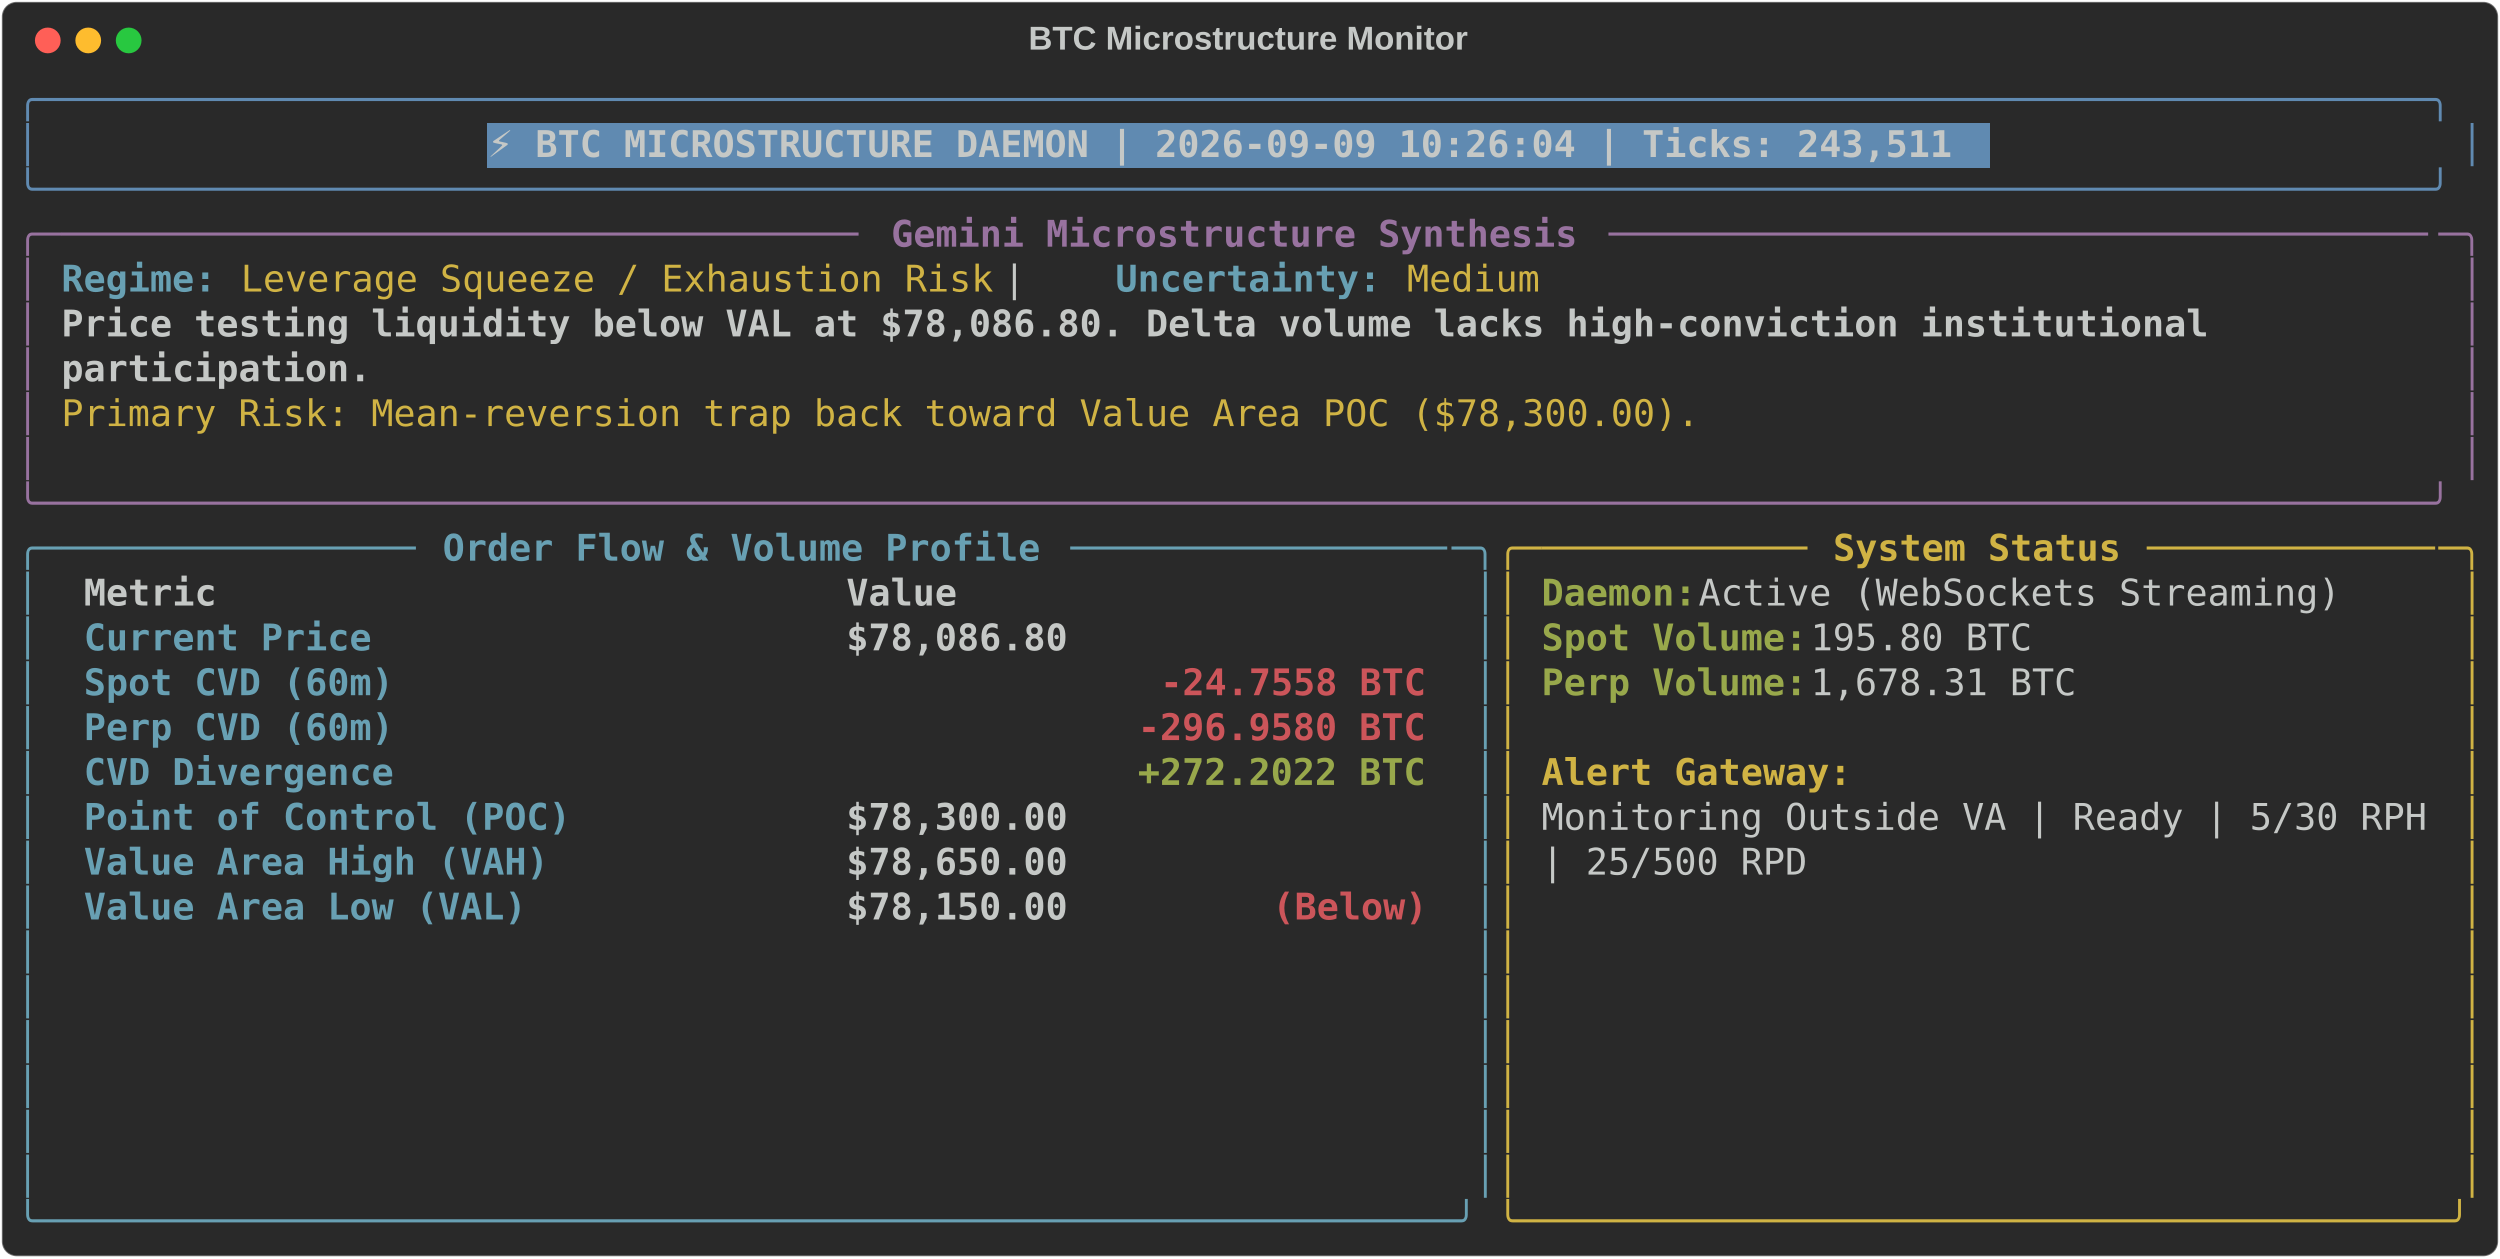
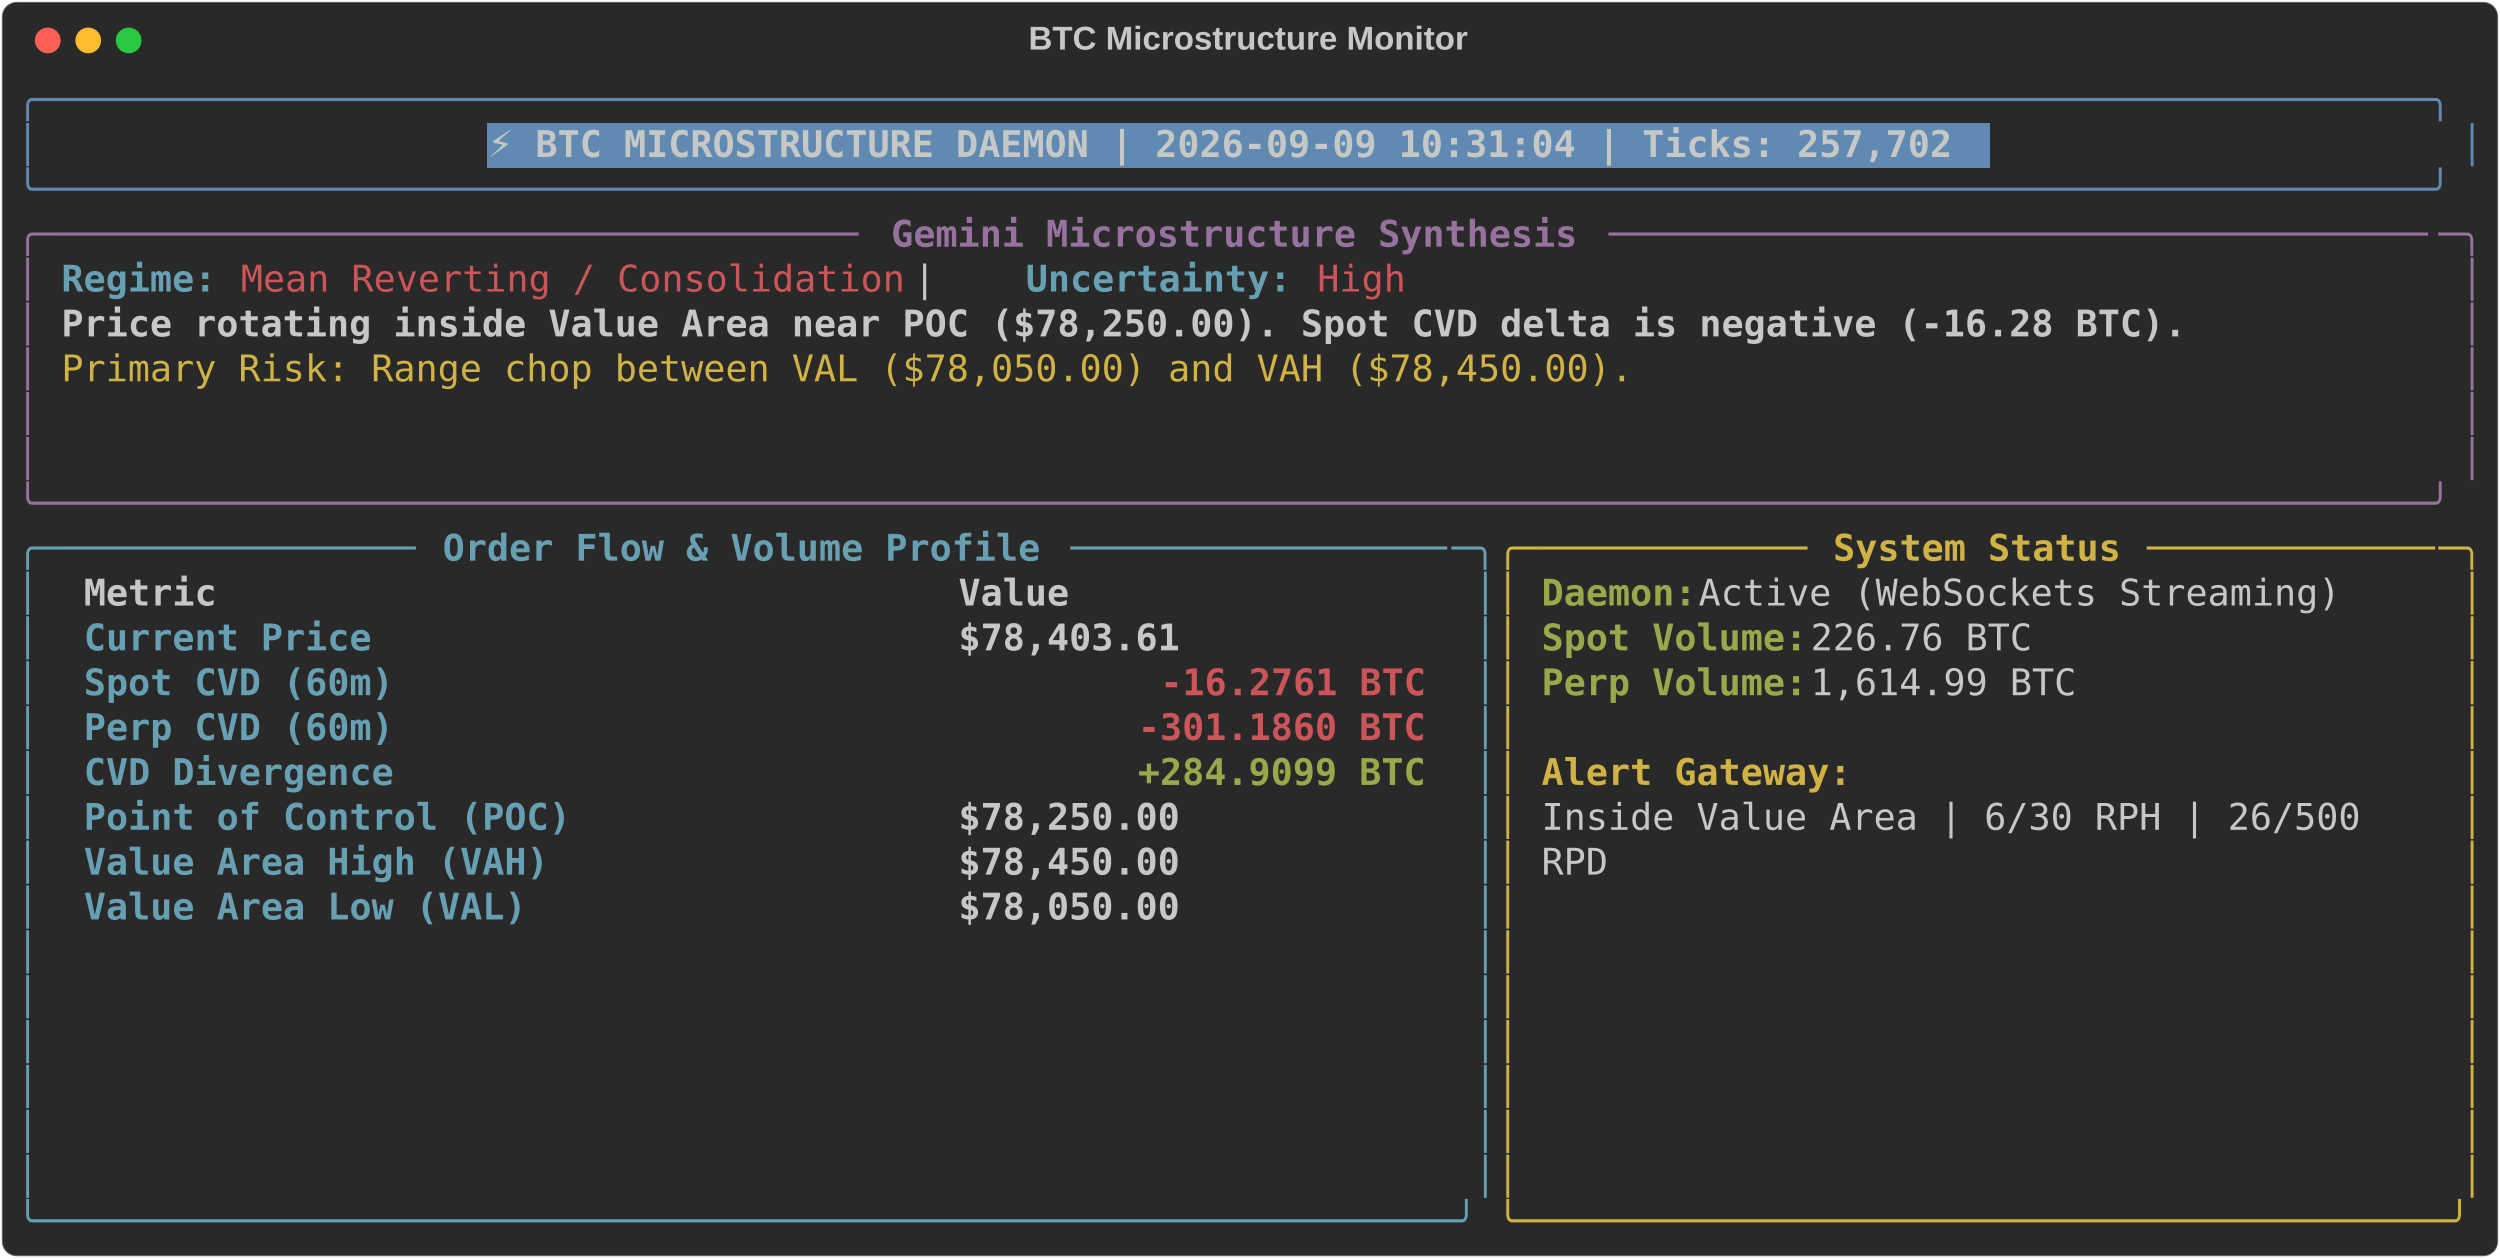
<svg xmlns="http://www.w3.org/2000/svg" class="rich-terminal" viewBox="0 0 1360 684.4">
  <style>

    @font-face {
        font-family: "Fira Code";
        src: local("FiraCode-Regular"),
                url("https://cdnjs.cloudflare.com/ajax/libs/firacode/6.2.0/woff2/FiraCode-Regular.woff2") format("woff2"),
                url("https://cdnjs.cloudflare.com/ajax/libs/firacode/6.2.0/woff/FiraCode-Regular.woff") format("woff");
        font-style: normal;
        font-weight: 400;
    }
    @font-face {
        font-family: "Fira Code";
        src: local("FiraCode-Bold"),
                url("https://cdnjs.cloudflare.com/ajax/libs/firacode/6.2.0/woff2/FiraCode-Bold.woff2") format("woff2"),
                url("https://cdnjs.cloudflare.com/ajax/libs/firacode/6.2.0/woff/FiraCode-Bold.woff") format("woff");
        font-style: bold;
        font-weight: 700;
    }

-     .terminal-3900151519-matrix {
+     .terminal-3464844095-matrix {
        font-family: Fira Code, monospace;
        font-size: 20px;
        line-height: 24.4px;
        font-variant-east-asian: full-width;
    }

-     .terminal-3900151519-title {
+     .terminal-3464844095-title {
        font-size: 18px;
        font-weight: bold;
        font-family: arial;
    }

-     .terminal-3900151519-r1 { fill: #608ab1 }
- .terminal-3900151519-r2 { fill: #c5c8c6 }
- .terminal-3900151519-r3 { fill: #c5c8c6;font-weight: bold }
- .terminal-3900151519-r4 { fill: #98729f }
- .terminal-3900151519-r5 { fill: #98729f;font-weight: bold }
- .terminal-3900151519-r6 { fill: #68a0b3;font-weight: bold }
- .terminal-3900151519-r7 { fill: #d0b344 }
- .terminal-3900151519-r8 { fill: #68a0b3 }
- .terminal-3900151519-r9 { fill: #d0b344;font-weight: bold }
- .terminal-3900151519-r10 { fill: #98a84b;font-weight: bold }
- .terminal-3900151519-r11 { fill: #cc555a;font-weight: bold }
+     .terminal-3464844095-r1 { fill: #608ab1 }
+ .terminal-3464844095-r2 { fill: #c5c8c6 }
+ .terminal-3464844095-r3 { fill: #c5c8c6;font-weight: bold }
+ .terminal-3464844095-r4 { fill: #98729f }
+ .terminal-3464844095-r5 { fill: #98729f;font-weight: bold }
+ .terminal-3464844095-r6 { fill: #68a0b3;font-weight: bold }
+ .terminal-3464844095-r7 { fill: #cc555a }
+ .terminal-3464844095-r8 { fill: #d0b344 }
+ .terminal-3464844095-r9 { fill: #68a0b3 }
+ .terminal-3464844095-r10 { fill: #d0b344;font-weight: bold }
+ .terminal-3464844095-r11 { fill: #98a84b;font-weight: bold }
+ .terminal-3464844095-r12 { fill: #cc555a;font-weight: bold }
    </style>
  <defs>
-     <clipPath id="terminal-3900151519-clip-terminal">
+     <clipPath id="terminal-3464844095-clip-terminal">
      <rect x="0" y="0" width="1341.0" height="633.4" />
    </clipPath>
-     <clipPath id="terminal-3900151519-line-0">
+     <clipPath id="terminal-3464844095-line-0">
      <rect x="0" y="1.5" width="1342" height="24.65" />
    </clipPath>
-     <clipPath id="terminal-3900151519-line-1">
+     <clipPath id="terminal-3464844095-line-1">
      <rect x="0" y="25.9" width="1342" height="24.65" />
    </clipPath>
-     <clipPath id="terminal-3900151519-line-2">
+     <clipPath id="terminal-3464844095-line-2">
      <rect x="0" y="50.3" width="1342" height="24.65" />
    </clipPath>
-     <clipPath id="terminal-3900151519-line-3">
+     <clipPath id="terminal-3464844095-line-3">
      <rect x="0" y="74.7" width="1342" height="24.65" />
    </clipPath>
-     <clipPath id="terminal-3900151519-line-4">
+     <clipPath id="terminal-3464844095-line-4">
      <rect x="0" y="99.1" width="1342" height="24.65" />
    </clipPath>
-     <clipPath id="terminal-3900151519-line-5">
+     <clipPath id="terminal-3464844095-line-5">
      <rect x="0" y="123.5" width="1342" height="24.65" />
    </clipPath>
-     <clipPath id="terminal-3900151519-line-6">
+     <clipPath id="terminal-3464844095-line-6">
      <rect x="0" y="147.9" width="1342" height="24.65" />
    </clipPath>
-     <clipPath id="terminal-3900151519-line-7">
+     <clipPath id="terminal-3464844095-line-7">
      <rect x="0" y="172.3" width="1342" height="24.65" />
    </clipPath>
-     <clipPath id="terminal-3900151519-line-8">
+     <clipPath id="terminal-3464844095-line-8">
      <rect x="0" y="196.7" width="1342" height="24.65" />
    </clipPath>
-     <clipPath id="terminal-3900151519-line-9">
+     <clipPath id="terminal-3464844095-line-9">
      <rect x="0" y="221.1" width="1342" height="24.65" />
    </clipPath>
-     <clipPath id="terminal-3900151519-line-10">
+     <clipPath id="terminal-3464844095-line-10">
      <rect x="0" y="245.5" width="1342" height="24.65" />
    </clipPath>
-     <clipPath id="terminal-3900151519-line-11">
+     <clipPath id="terminal-3464844095-line-11">
      <rect x="0" y="269.9" width="1342" height="24.65" />
    </clipPath>
-     <clipPath id="terminal-3900151519-line-12">
+     <clipPath id="terminal-3464844095-line-12">
      <rect x="0" y="294.3" width="1342" height="24.65" />
    </clipPath>
-     <clipPath id="terminal-3900151519-line-13">
+     <clipPath id="terminal-3464844095-line-13">
      <rect x="0" y="318.7" width="1342" height="24.65" />
    </clipPath>
-     <clipPath id="terminal-3900151519-line-14">
+     <clipPath id="terminal-3464844095-line-14">
      <rect x="0" y="343.1" width="1342" height="24.65" />
    </clipPath>
-     <clipPath id="terminal-3900151519-line-15">
+     <clipPath id="terminal-3464844095-line-15">
      <rect x="0" y="367.5" width="1342" height="24.65" />
    </clipPath>
-     <clipPath id="terminal-3900151519-line-16">
+     <clipPath id="terminal-3464844095-line-16">
      <rect x="0" y="391.9" width="1342" height="24.65" />
    </clipPath>
-     <clipPath id="terminal-3900151519-line-17">
+     <clipPath id="terminal-3464844095-line-17">
      <rect x="0" y="416.3" width="1342" height="24.65" />
    </clipPath>
-     <clipPath id="terminal-3900151519-line-18">
+     <clipPath id="terminal-3464844095-line-18">
      <rect x="0" y="440.7" width="1342" height="24.65" />
    </clipPath>
-     <clipPath id="terminal-3900151519-line-19">
+     <clipPath id="terminal-3464844095-line-19">
      <rect x="0" y="465.1" width="1342" height="24.65" />
    </clipPath>
-     <clipPath id="terminal-3900151519-line-20">
+     <clipPath id="terminal-3464844095-line-20">
      <rect x="0" y="489.5" width="1342" height="24.65" />
    </clipPath>
-     <clipPath id="terminal-3900151519-line-21">
+     <clipPath id="terminal-3464844095-line-21">
      <rect x="0" y="513.9" width="1342" height="24.65" />
    </clipPath>
-     <clipPath id="terminal-3900151519-line-22">
+     <clipPath id="terminal-3464844095-line-22">
      <rect x="0" y="538.3" width="1342" height="24.65" />
    </clipPath>
-     <clipPath id="terminal-3900151519-line-23">
+     <clipPath id="terminal-3464844095-line-23">
      <rect x="0" y="562.7" width="1342" height="24.65" />
    </clipPath>
-     <clipPath id="terminal-3900151519-line-24">
+     <clipPath id="terminal-3464844095-line-24">
      <rect x="0" y="587.1" width="1342" height="24.65" />
    </clipPath>
  </defs>
  <rect fill="#292929" stroke="rgba(255,255,255,0.35)" stroke-width="1" x="1" y="1" width="1358" height="682.4" rx="8" />
-   <text class="terminal-3900151519-title" fill="#c5c8c6" text-anchor="middle" x="679" y="27">BTC Microstructure Monitor</text>
+   <text class="terminal-3464844095-title" fill="#c5c8c6" text-anchor="middle" x="679" y="27">BTC Microstructure Monitor</text>
  <g transform="translate(26,22)">
    <circle cx="0" cy="0" r="7" fill="#ff5f57" />
    <circle cx="22" cy="0" r="7" fill="#febc2e" />
    <circle cx="44" cy="0" r="7" fill="#28c840" />
  </g>
-   <g transform="translate(9, 41)" clip-path="url(#terminal-3900151519-clip-terminal)">
+   <g transform="translate(9, 41)" clip-path="url(#terminal-3464844095-clip-terminal)">
    <rect fill="#608ab1" x="256.2" y="25.9" width="817.4" height="24.65" shape-rendering="crispEdges" />
-     <g class="terminal-3900151519-matrix">
-       <text class="terminal-3900151519-r1" x="0" y="20" textLength="1342" clip-path="url(#terminal-3900151519-line-0)">╭────────────────────────────────────────────────────────────────────────────────────────────────────────────╮</text>
-       <text class="terminal-3900151519-r2" x="1342" y="20" textLength="12.2" clip-path="url(#terminal-3900151519-line-0)">
- </text>
-       <text class="terminal-3900151519-r1" x="0" y="44.4" textLength="12.2" clip-path="url(#terminal-3900151519-line-1)">│</text>
-       <text class="terminal-3900151519-r3" x="256.2" y="44.4" textLength="805.2" clip-path="url(#terminal-3900151519-line-1)">⚡ BTC MICROSTRUCTURE DAEMON | 2026-09-09 10:26:04 | Ticks: 243,511</text>
-       <text class="terminal-3900151519-r1" x="1329.8" y="44.4" textLength="12.2" clip-path="url(#terminal-3900151519-line-1)">│</text>
-       <text class="terminal-3900151519-r2" x="1342" y="44.4" textLength="12.2" clip-path="url(#terminal-3900151519-line-1)">
- </text>
-       <text class="terminal-3900151519-r1" x="0" y="68.8" textLength="1342" clip-path="url(#terminal-3900151519-line-2)">╰────────────────────────────────────────────────────────────────────────────────────────────────────────────╯</text>
-       <text class="terminal-3900151519-r2" x="1342" y="68.8" textLength="12.2" clip-path="url(#terminal-3900151519-line-2)">
- </text>
-       <text class="terminal-3900151519-r4" x="0" y="93.2" textLength="24.4" clip-path="url(#terminal-3900151519-line-3)">╭─</text>
-       <text class="terminal-3900151519-r4" x="24.4" y="93.2" textLength="439.2" clip-path="url(#terminal-3900151519-line-3)">────────────────────────────────────</text>
-       <text class="terminal-3900151519-r5" x="475.8" y="93.2" textLength="378.2" clip-path="url(#terminal-3900151519-line-3)">Gemini Microstructure Synthesis</text>
-       <text class="terminal-3900151519-r4" x="866.2" y="93.2" textLength="451.4" clip-path="url(#terminal-3900151519-line-3)">─────────────────────────────────────</text>
-       <text class="terminal-3900151519-r4" x="1317.6" y="93.2" textLength="24.4" clip-path="url(#terminal-3900151519-line-3)">─╮</text>
-       <text class="terminal-3900151519-r2" x="1342" y="93.2" textLength="12.2" clip-path="url(#terminal-3900151519-line-3)">
- </text>
-       <text class="terminal-3900151519-r4" x="0" y="117.6" textLength="12.2" clip-path="url(#terminal-3900151519-line-4)">│</text>
-       <text class="terminal-3900151519-r6" x="24.4" y="117.6" textLength="85.4" clip-path="url(#terminal-3900151519-line-4)">Regime:</text>
-       <text class="terminal-3900151519-r7" x="122" y="117.6" textLength="414.8" clip-path="url(#terminal-3900151519-line-4)">Leverage Squeeze / Exhaustion Risk</text>
-       <text class="terminal-3900151519-r2" x="536.8" y="117.6" textLength="61" clip-path="url(#terminal-3900151519-line-4)">  |  </text>
-       <text class="terminal-3900151519-r6" x="597.8" y="117.6" textLength="146.4" clip-path="url(#terminal-3900151519-line-4)">Uncertainty:</text>
-       <text class="terminal-3900151519-r7" x="756.4" y="117.6" textLength="73.2" clip-path="url(#terminal-3900151519-line-4)">Medium</text>
-       <text class="terminal-3900151519-r4" x="1329.8" y="117.6" textLength="12.2" clip-path="url(#terminal-3900151519-line-4)">│</text>
-       <text class="terminal-3900151519-r2" x="1342" y="117.6" textLength="12.2" clip-path="url(#terminal-3900151519-line-4)">
- </text>
-       <text class="terminal-3900151519-r4" x="0" y="142" textLength="12.2" clip-path="url(#terminal-3900151519-line-5)">│</text>
-       <text class="terminal-3900151519-r3" x="24.4" y="142" textLength="1195.6" clip-path="url(#terminal-3900151519-line-5)">Price testing liquidity below VAL at $78,086.80. Delta volume lacks high-conviction institutional </text>
-       <text class="terminal-3900151519-r4" x="1329.8" y="142" textLength="12.2" clip-path="url(#terminal-3900151519-line-5)">│</text>
-       <text class="terminal-3900151519-r2" x="1342" y="142" textLength="12.2" clip-path="url(#terminal-3900151519-line-5)">
- </text>
-       <text class="terminal-3900151519-r4" x="0" y="166.4" textLength="12.2" clip-path="url(#terminal-3900151519-line-6)">│</text>
-       <text class="terminal-3900151519-r3" x="24.4" y="166.4" textLength="170.8" clip-path="url(#terminal-3900151519-line-6)">participation.</text>
-       <text class="terminal-3900151519-r4" x="1329.8" y="166.4" textLength="12.2" clip-path="url(#terminal-3900151519-line-6)">│</text>
-       <text class="terminal-3900151519-r2" x="1342" y="166.4" textLength="12.2" clip-path="url(#terminal-3900151519-line-6)">
- </text>
-       <text class="terminal-3900151519-r4" x="0" y="190.8" textLength="12.2" clip-path="url(#terminal-3900151519-line-7)">│</text>
-       <text class="terminal-3900151519-r7" x="24.4" y="190.8" textLength="902.8" clip-path="url(#terminal-3900151519-line-7)">Primary Risk: Mean-reversion trap back toward Value Area POC ($78,300.00).</text>
-       <text class="terminal-3900151519-r4" x="1329.8" y="190.8" textLength="12.2" clip-path="url(#terminal-3900151519-line-7)">│</text>
-       <text class="terminal-3900151519-r2" x="1342" y="190.8" textLength="12.2" clip-path="url(#terminal-3900151519-line-7)">
- </text>
-       <text class="terminal-3900151519-r4" x="0" y="215.2" textLength="12.2" clip-path="url(#terminal-3900151519-line-8)">│</text>
-       <text class="terminal-3900151519-r4" x="1329.8" y="215.2" textLength="12.2" clip-path="url(#terminal-3900151519-line-8)">│</text>
-       <text class="terminal-3900151519-r2" x="1342" y="215.2" textLength="12.2" clip-path="url(#terminal-3900151519-line-8)">
- </text>
-       <text class="terminal-3900151519-r4" x="0" y="239.6" textLength="1342" clip-path="url(#terminal-3900151519-line-9)">╰────────────────────────────────────────────────────────────────────────────────────────────────────────────╯</text>
-       <text class="terminal-3900151519-r2" x="1342" y="239.6" textLength="12.2" clip-path="url(#terminal-3900151519-line-9)">
- </text>
-       <text class="terminal-3900151519-r8" x="0" y="264" textLength="24.4" clip-path="url(#terminal-3900151519-line-10)">╭─</text>
-       <text class="terminal-3900151519-r8" x="24.4" y="264" textLength="195.2" clip-path="url(#terminal-3900151519-line-10)">────────────────</text>
-       <text class="terminal-3900151519-r6" x="231.8" y="264" textLength="329.4" clip-path="url(#terminal-3900151519-line-10)">Order Flow &amp; Volume Profile</text>
-       <text class="terminal-3900151519-r8" x="573.4" y="264" textLength="207.4" clip-path="url(#terminal-3900151519-line-10)">─────────────────</text>
-       <text class="terminal-3900151519-r8" x="780.8" y="264" textLength="24.4" clip-path="url(#terminal-3900151519-line-10)">─╮</text>
-       <text class="terminal-3900151519-r7" x="805.2" y="264" textLength="24.4" clip-path="url(#terminal-3900151519-line-10)">╭─</text>
-       <text class="terminal-3900151519-r7" x="829.6" y="264" textLength="146.4" clip-path="url(#terminal-3900151519-line-10)">────────────</text>
-       <text class="terminal-3900151519-r9" x="988.2" y="264" textLength="158.6" clip-path="url(#terminal-3900151519-line-10)">System Status</text>
-       <text class="terminal-3900151519-r7" x="1159" y="264" textLength="158.6" clip-path="url(#terminal-3900151519-line-10)">─────────────</text>
-       <text class="terminal-3900151519-r7" x="1317.6" y="264" textLength="24.4" clip-path="url(#terminal-3900151519-line-10)">─╮</text>
-       <text class="terminal-3900151519-r2" x="1342" y="264" textLength="12.2" clip-path="url(#terminal-3900151519-line-10)">
- </text>
-       <text class="terminal-3900151519-r8" x="0" y="288.4" textLength="12.2" clip-path="url(#terminal-3900151519-line-11)">│</text>
-       <text class="terminal-3900151519-r3" x="36.6" y="288.4" textLength="390.4" clip-path="url(#terminal-3900151519-line-11)">Metric                          </text>
-       <text class="terminal-3900151519-r3" x="451.4" y="288.4" textLength="317.2" clip-path="url(#terminal-3900151519-line-11)">                     Value</text>
-       <text class="terminal-3900151519-r8" x="793" y="288.4" textLength="12.2" clip-path="url(#terminal-3900151519-line-11)">│</text>
-       <text class="terminal-3900151519-r7" x="805.2" y="288.4" textLength="12.2" clip-path="url(#terminal-3900151519-line-11)">│</text>
-       <text class="terminal-3900151519-r10" x="829.6" y="288.4" textLength="85.4" clip-path="url(#terminal-3900151519-line-11)">Daemon:</text>
-       <text class="terminal-3900151519-r2" x="915" y="288.4" textLength="366" clip-path="url(#terminal-3900151519-line-11)"> Active (WebSockets Streaming)</text>
-       <text class="terminal-3900151519-r7" x="1329.8" y="288.4" textLength="12.2" clip-path="url(#terminal-3900151519-line-11)">│</text>
-       <text class="terminal-3900151519-r2" x="1342" y="288.4" textLength="12.2" clip-path="url(#terminal-3900151519-line-11)">
- </text>
-       <text class="terminal-3900151519-r8" x="0" y="312.8" textLength="12.2" clip-path="url(#terminal-3900151519-line-12)">│</text>
-       <text class="terminal-3900151519-r6" x="36.6" y="312.8" textLength="390.4" clip-path="url(#terminal-3900151519-line-12)">Current Price                   </text>
-       <text class="terminal-3900151519-r3" x="451.4" y="312.8" textLength="317.2" clip-path="url(#terminal-3900151519-line-12)">                $78,086.80</text>
-       <text class="terminal-3900151519-r8" x="793" y="312.8" textLength="12.2" clip-path="url(#terminal-3900151519-line-12)">│</text>
-       <text class="terminal-3900151519-r7" x="805.2" y="312.8" textLength="12.2" clip-path="url(#terminal-3900151519-line-12)">│</text>
-       <text class="terminal-3900151519-r10" x="829.6" y="312.8" textLength="146.4" clip-path="url(#terminal-3900151519-line-12)">Spot Volume:</text>
-       <text class="terminal-3900151519-r2" x="976" y="312.8" textLength="134.2" clip-path="url(#terminal-3900151519-line-12)"> 195.80 BTC</text>
-       <text class="terminal-3900151519-r7" x="1329.8" y="312.8" textLength="12.2" clip-path="url(#terminal-3900151519-line-12)">│</text>
-       <text class="terminal-3900151519-r2" x="1342" y="312.8" textLength="12.2" clip-path="url(#terminal-3900151519-line-12)">
- </text>
-       <text class="terminal-3900151519-r8" x="0" y="337.2" textLength="12.2" clip-path="url(#terminal-3900151519-line-13)">│</text>
-       <text class="terminal-3900151519-r6" x="36.6" y="337.2" textLength="390.4" clip-path="url(#terminal-3900151519-line-13)">Spot CVD (60m)                  </text>
-       <text class="terminal-3900151519-r11" x="622.2" y="337.2" textLength="146.4" clip-path="url(#terminal-3900151519-line-13)">-24.7558 BTC</text>
-       <text class="terminal-3900151519-r8" x="793" y="337.2" textLength="12.2" clip-path="url(#terminal-3900151519-line-13)">│</text>
-       <text class="terminal-3900151519-r7" x="805.2" y="337.2" textLength="12.2" clip-path="url(#terminal-3900151519-line-13)">│</text>
-       <text class="terminal-3900151519-r10" x="829.6" y="337.2" textLength="146.4" clip-path="url(#terminal-3900151519-line-13)">Perp Volume:</text>
-       <text class="terminal-3900151519-r2" x="976" y="337.2" textLength="158.6" clip-path="url(#terminal-3900151519-line-13)"> 1,678.31 BTC</text>
-       <text class="terminal-3900151519-r7" x="1329.8" y="337.2" textLength="12.2" clip-path="url(#terminal-3900151519-line-13)">│</text>
-       <text class="terminal-3900151519-r2" x="1342" y="337.2" textLength="12.2" clip-path="url(#terminal-3900151519-line-13)">
- </text>
-       <text class="terminal-3900151519-r8" x="0" y="361.6" textLength="12.2" clip-path="url(#terminal-3900151519-line-14)">│</text>
-       <text class="terminal-3900151519-r6" x="36.6" y="361.6" textLength="390.4" clip-path="url(#terminal-3900151519-line-14)">Perp CVD (60m)                  </text>
-       <text class="terminal-3900151519-r11" x="610" y="361.6" textLength="158.6" clip-path="url(#terminal-3900151519-line-14)">-296.9580 BTC</text>
-       <text class="terminal-3900151519-r8" x="793" y="361.6" textLength="12.2" clip-path="url(#terminal-3900151519-line-14)">│</text>
-       <text class="terminal-3900151519-r7" x="805.2" y="361.6" textLength="12.2" clip-path="url(#terminal-3900151519-line-14)">│</text>
-       <text class="terminal-3900151519-r7" x="1329.8" y="361.6" textLength="12.2" clip-path="url(#terminal-3900151519-line-14)">│</text>
-       <text class="terminal-3900151519-r2" x="1342" y="361.6" textLength="12.2" clip-path="url(#terminal-3900151519-line-14)">
- </text>
-       <text class="terminal-3900151519-r8" x="0" y="386" textLength="12.2" clip-path="url(#terminal-3900151519-line-15)">│</text>
-       <text class="terminal-3900151519-r6" x="36.6" y="386" textLength="390.4" clip-path="url(#terminal-3900151519-line-15)">CVD Divergence                  </text>
-       <text class="terminal-3900151519-r10" x="610" y="386" textLength="158.6" clip-path="url(#terminal-3900151519-line-15)">+272.2022 BTC</text>
-       <text class="terminal-3900151519-r8" x="793" y="386" textLength="12.2" clip-path="url(#terminal-3900151519-line-15)">│</text>
-       <text class="terminal-3900151519-r7" x="805.2" y="386" textLength="12.2" clip-path="url(#terminal-3900151519-line-15)">│</text>
-       <text class="terminal-3900151519-r9" x="829.6" y="386" textLength="170.8" clip-path="url(#terminal-3900151519-line-15)">Alert Gateway:</text>
-       <text class="terminal-3900151519-r7" x="1329.8" y="386" textLength="12.2" clip-path="url(#terminal-3900151519-line-15)">│</text>
-       <text class="terminal-3900151519-r2" x="1342" y="386" textLength="12.2" clip-path="url(#terminal-3900151519-line-15)">
- </text>
-       <text class="terminal-3900151519-r8" x="0" y="410.4" textLength="12.2" clip-path="url(#terminal-3900151519-line-16)">│</text>
-       <text class="terminal-3900151519-r6" x="36.6" y="410.4" textLength="390.4" clip-path="url(#terminal-3900151519-line-16)">Point of Control (POC)          </text>
-       <text class="terminal-3900151519-r3" x="451.4" y="410.4" textLength="317.2" clip-path="url(#terminal-3900151519-line-16)">                $78,300.00</text>
-       <text class="terminal-3900151519-r8" x="793" y="410.4" textLength="12.2" clip-path="url(#terminal-3900151519-line-16)">│</text>
-       <text class="terminal-3900151519-r7" x="805.2" y="410.4" textLength="12.2" clip-path="url(#terminal-3900151519-line-16)">│</text>
-       <text class="terminal-3900151519-r2" x="829.6" y="410.4" textLength="488" clip-path="url(#terminal-3900151519-line-16)">Monitoring Outside VA | Ready | 5/30 RPH</text>
-       <text class="terminal-3900151519-r7" x="1329.8" y="410.4" textLength="12.2" clip-path="url(#terminal-3900151519-line-16)">│</text>
-       <text class="terminal-3900151519-r2" x="1342" y="410.4" textLength="12.2" clip-path="url(#terminal-3900151519-line-16)">
- </text>
-       <text class="terminal-3900151519-r8" x="0" y="434.8" textLength="12.2" clip-path="url(#terminal-3900151519-line-17)">│</text>
-       <text class="terminal-3900151519-r6" x="36.6" y="434.8" textLength="390.4" clip-path="url(#terminal-3900151519-line-17)">Value Area High (VAH)           </text>
-       <text class="terminal-3900151519-r3" x="451.4" y="434.8" textLength="317.2" clip-path="url(#terminal-3900151519-line-17)">                $78,650.00</text>
-       <text class="terminal-3900151519-r8" x="793" y="434.8" textLength="12.2" clip-path="url(#terminal-3900151519-line-17)">│</text>
-       <text class="terminal-3900151519-r7" x="805.2" y="434.8" textLength="12.2" clip-path="url(#terminal-3900151519-line-17)">│</text>
-       <text class="terminal-3900151519-r2" x="829.6" y="434.8" textLength="146.4" clip-path="url(#terminal-3900151519-line-17)">| 25/500 RPD</text>
-       <text class="terminal-3900151519-r7" x="1329.8" y="434.8" textLength="12.2" clip-path="url(#terminal-3900151519-line-17)">│</text>
-       <text class="terminal-3900151519-r2" x="1342" y="434.8" textLength="12.2" clip-path="url(#terminal-3900151519-line-17)">
- </text>
-       <text class="terminal-3900151519-r8" x="0" y="459.2" textLength="12.2" clip-path="url(#terminal-3900151519-line-18)">│</text>
-       <text class="terminal-3900151519-r6" x="36.6" y="459.2" textLength="390.4" clip-path="url(#terminal-3900151519-line-18)">Value Area Low (VAL)            </text>
-       <text class="terminal-3900151519-r3" x="451.4" y="459.2" textLength="231.8" clip-path="url(#terminal-3900151519-line-18)">        $78,150.00 </text>
-       <text class="terminal-3900151519-r11" x="683.2" y="459.2" textLength="85.4" clip-path="url(#terminal-3900151519-line-18)">(Below)</text>
-       <text class="terminal-3900151519-r8" x="793" y="459.2" textLength="12.2" clip-path="url(#terminal-3900151519-line-18)">│</text>
-       <text class="terminal-3900151519-r7" x="805.2" y="459.2" textLength="12.2" clip-path="url(#terminal-3900151519-line-18)">│</text>
-       <text class="terminal-3900151519-r7" x="1329.8" y="459.2" textLength="12.2" clip-path="url(#terminal-3900151519-line-18)">│</text>
-       <text class="terminal-3900151519-r2" x="1342" y="459.2" textLength="12.2" clip-path="url(#terminal-3900151519-line-18)">
- </text>
-       <text class="terminal-3900151519-r8" x="0" y="483.6" textLength="12.2" clip-path="url(#terminal-3900151519-line-19)">│</text>
-       <text class="terminal-3900151519-r8" x="793" y="483.6" textLength="12.2" clip-path="url(#terminal-3900151519-line-19)">│</text>
-       <text class="terminal-3900151519-r7" x="805.2" y="483.6" textLength="12.2" clip-path="url(#terminal-3900151519-line-19)">│</text>
-       <text class="terminal-3900151519-r7" x="1329.8" y="483.6" textLength="12.2" clip-path="url(#terminal-3900151519-line-19)">│</text>
-       <text class="terminal-3900151519-r2" x="1342" y="483.6" textLength="12.2" clip-path="url(#terminal-3900151519-line-19)">
- </text>
-       <text class="terminal-3900151519-r8" x="0" y="508" textLength="12.2" clip-path="url(#terminal-3900151519-line-20)">│</text>
-       <text class="terminal-3900151519-r8" x="793" y="508" textLength="12.2" clip-path="url(#terminal-3900151519-line-20)">│</text>
-       <text class="terminal-3900151519-r7" x="805.2" y="508" textLength="12.2" clip-path="url(#terminal-3900151519-line-20)">│</text>
-       <text class="terminal-3900151519-r7" x="1329.8" y="508" textLength="12.2" clip-path="url(#terminal-3900151519-line-20)">│</text>
-       <text class="terminal-3900151519-r2" x="1342" y="508" textLength="12.2" clip-path="url(#terminal-3900151519-line-20)">
- </text>
-       <text class="terminal-3900151519-r8" x="0" y="532.4" textLength="12.2" clip-path="url(#terminal-3900151519-line-21)">│</text>
-       <text class="terminal-3900151519-r8" x="793" y="532.4" textLength="12.2" clip-path="url(#terminal-3900151519-line-21)">│</text>
-       <text class="terminal-3900151519-r7" x="805.2" y="532.4" textLength="12.2" clip-path="url(#terminal-3900151519-line-21)">│</text>
-       <text class="terminal-3900151519-r7" x="1329.8" y="532.4" textLength="12.2" clip-path="url(#terminal-3900151519-line-21)">│</text>
-       <text class="terminal-3900151519-r2" x="1342" y="532.4" textLength="12.2" clip-path="url(#terminal-3900151519-line-21)">
- </text>
-       <text class="terminal-3900151519-r8" x="0" y="556.8" textLength="12.2" clip-path="url(#terminal-3900151519-line-22)">│</text>
-       <text class="terminal-3900151519-r8" x="793" y="556.8" textLength="12.2" clip-path="url(#terminal-3900151519-line-22)">│</text>
-       <text class="terminal-3900151519-r7" x="805.2" y="556.8" textLength="12.2" clip-path="url(#terminal-3900151519-line-22)">│</text>
-       <text class="terminal-3900151519-r7" x="1329.8" y="556.8" textLength="12.2" clip-path="url(#terminal-3900151519-line-22)">│</text>
-       <text class="terminal-3900151519-r2" x="1342" y="556.8" textLength="12.2" clip-path="url(#terminal-3900151519-line-22)">
- </text>
-       <text class="terminal-3900151519-r8" x="0" y="581.2" textLength="12.2" clip-path="url(#terminal-3900151519-line-23)">│</text>
-       <text class="terminal-3900151519-r8" x="793" y="581.2" textLength="12.2" clip-path="url(#terminal-3900151519-line-23)">│</text>
-       <text class="terminal-3900151519-r7" x="805.2" y="581.2" textLength="12.2" clip-path="url(#terminal-3900151519-line-23)">│</text>
-       <text class="terminal-3900151519-r7" x="1329.8" y="581.2" textLength="12.2" clip-path="url(#terminal-3900151519-line-23)">│</text>
-       <text class="terminal-3900151519-r2" x="1342" y="581.2" textLength="12.2" clip-path="url(#terminal-3900151519-line-23)">
- </text>
-       <text class="terminal-3900151519-r8" x="0" y="605.6" textLength="12.2" clip-path="url(#terminal-3900151519-line-24)">│</text>
-       <text class="terminal-3900151519-r8" x="793" y="605.6" textLength="12.2" clip-path="url(#terminal-3900151519-line-24)">│</text>
-       <text class="terminal-3900151519-r7" x="805.2" y="605.6" textLength="12.2" clip-path="url(#terminal-3900151519-line-24)">│</text>
-       <text class="terminal-3900151519-r7" x="1329.8" y="605.6" textLength="12.2" clip-path="url(#terminal-3900151519-line-24)">│</text>
-       <text class="terminal-3900151519-r2" x="1342" y="605.6" textLength="12.2" clip-path="url(#terminal-3900151519-line-24)">
- </text>
-       <text class="terminal-3900151519-r8" x="0" y="630" textLength="805.2" clip-path="url(#terminal-3900151519-line-25)">╰────────────────────────────────────────────────────────────────╯</text>
-       <text class="terminal-3900151519-r7" x="805.2" y="630" textLength="536.8" clip-path="url(#terminal-3900151519-line-25)">╰──────────────────────────────────────────╯</text>
-       <text class="terminal-3900151519-r2" x="1342" y="630" textLength="12.2" clip-path="url(#terminal-3900151519-line-25)">
+     <g class="terminal-3464844095-matrix">
+       <text class="terminal-3464844095-r1" x="0" y="20" textLength="1342" clip-path="url(#terminal-3464844095-line-0)">╭────────────────────────────────────────────────────────────────────────────────────────────────────────────╮</text>
+       <text class="terminal-3464844095-r2" x="1342" y="20" textLength="12.2" clip-path="url(#terminal-3464844095-line-0)">
+ </text>
+       <text class="terminal-3464844095-r1" x="0" y="44.4" textLength="12.2" clip-path="url(#terminal-3464844095-line-1)">│</text>
+       <text class="terminal-3464844095-r3" x="256.2" y="44.4" textLength="805.2" clip-path="url(#terminal-3464844095-line-1)">⚡ BTC MICROSTRUCTURE DAEMON | 2026-09-09 10:31:04 | Ticks: 257,702</text>
+       <text class="terminal-3464844095-r1" x="1329.8" y="44.4" textLength="12.2" clip-path="url(#terminal-3464844095-line-1)">│</text>
+       <text class="terminal-3464844095-r2" x="1342" y="44.4" textLength="12.2" clip-path="url(#terminal-3464844095-line-1)">
+ </text>
+       <text class="terminal-3464844095-r1" x="0" y="68.8" textLength="1342" clip-path="url(#terminal-3464844095-line-2)">╰────────────────────────────────────────────────────────────────────────────────────────────────────────────╯</text>
+       <text class="terminal-3464844095-r2" x="1342" y="68.8" textLength="12.2" clip-path="url(#terminal-3464844095-line-2)">
+ </text>
+       <text class="terminal-3464844095-r4" x="0" y="93.2" textLength="24.4" clip-path="url(#terminal-3464844095-line-3)">╭─</text>
+       <text class="terminal-3464844095-r4" x="24.4" y="93.2" textLength="439.2" clip-path="url(#terminal-3464844095-line-3)">────────────────────────────────────</text>
+       <text class="terminal-3464844095-r5" x="475.8" y="93.2" textLength="378.2" clip-path="url(#terminal-3464844095-line-3)">Gemini Microstructure Synthesis</text>
+       <text class="terminal-3464844095-r4" x="866.2" y="93.2" textLength="451.4" clip-path="url(#terminal-3464844095-line-3)">─────────────────────────────────────</text>
+       <text class="terminal-3464844095-r4" x="1317.6" y="93.2" textLength="24.4" clip-path="url(#terminal-3464844095-line-3)">─╮</text>
+       <text class="terminal-3464844095-r2" x="1342" y="93.2" textLength="12.2" clip-path="url(#terminal-3464844095-line-3)">
+ </text>
+       <text class="terminal-3464844095-r4" x="0" y="117.6" textLength="12.2" clip-path="url(#terminal-3464844095-line-4)">│</text>
+       <text class="terminal-3464844095-r6" x="24.4" y="117.6" textLength="85.4" clip-path="url(#terminal-3464844095-line-4)">Regime:</text>
+       <text class="terminal-3464844095-r7" x="122" y="117.6" textLength="366" clip-path="url(#terminal-3464844095-line-4)">Mean Reverting / Consolidation</text>
+       <text class="terminal-3464844095-r2" x="488" y="117.6" textLength="61" clip-path="url(#terminal-3464844095-line-4)">  |  </text>
+       <text class="terminal-3464844095-r6" x="549" y="117.6" textLength="146.4" clip-path="url(#terminal-3464844095-line-4)">Uncertainty:</text>
+       <text class="terminal-3464844095-r7" x="707.6" y="117.6" textLength="48.8" clip-path="url(#terminal-3464844095-line-4)">High</text>
+       <text class="terminal-3464844095-r4" x="1329.8" y="117.6" textLength="12.2" clip-path="url(#terminal-3464844095-line-4)">│</text>
+       <text class="terminal-3464844095-r2" x="1342" y="117.6" textLength="12.2" clip-path="url(#terminal-3464844095-line-4)">
+ </text>
+       <text class="terminal-3464844095-r4" x="0" y="142" textLength="12.2" clip-path="url(#terminal-3464844095-line-5)">│</text>
+       <text class="terminal-3464844095-r3" x="24.4" y="142" textLength="1171.2" clip-path="url(#terminal-3464844095-line-5)">Price rotating inside Value Area near POC ($78,250.00). Spot CVD delta is negative (-16.28 BTC).</text>
+       <text class="terminal-3464844095-r4" x="1329.8" y="142" textLength="12.2" clip-path="url(#terminal-3464844095-line-5)">│</text>
+       <text class="terminal-3464844095-r2" x="1342" y="142" textLength="12.2" clip-path="url(#terminal-3464844095-line-5)">
+ </text>
+       <text class="terminal-3464844095-r4" x="0" y="166.4" textLength="12.2" clip-path="url(#terminal-3464844095-line-6)">│</text>
+       <text class="terminal-3464844095-r8" x="24.4" y="166.4" textLength="866.2" clip-path="url(#terminal-3464844095-line-6)">Primary Risk: Range chop between VAL ($78,050.00) and VAH ($78,450.00).</text>
+       <text class="terminal-3464844095-r4" x="1329.8" y="166.4" textLength="12.2" clip-path="url(#terminal-3464844095-line-6)">│</text>
+       <text class="terminal-3464844095-r2" x="1342" y="166.4" textLength="12.2" clip-path="url(#terminal-3464844095-line-6)">
+ </text>
+       <text class="terminal-3464844095-r4" x="0" y="190.8" textLength="12.2" clip-path="url(#terminal-3464844095-line-7)">│</text>
+       <text class="terminal-3464844095-r4" x="1329.8" y="190.8" textLength="12.2" clip-path="url(#terminal-3464844095-line-7)">│</text>
+       <text class="terminal-3464844095-r2" x="1342" y="190.8" textLength="12.2" clip-path="url(#terminal-3464844095-line-7)">
+ </text>
+       <text class="terminal-3464844095-r4" x="0" y="215.2" textLength="12.2" clip-path="url(#terminal-3464844095-line-8)">│</text>
+       <text class="terminal-3464844095-r4" x="1329.8" y="215.2" textLength="12.2" clip-path="url(#terminal-3464844095-line-8)">│</text>
+       <text class="terminal-3464844095-r2" x="1342" y="215.2" textLength="12.2" clip-path="url(#terminal-3464844095-line-8)">
+ </text>
+       <text class="terminal-3464844095-r4" x="0" y="239.6" textLength="1342" clip-path="url(#terminal-3464844095-line-9)">╰────────────────────────────────────────────────────────────────────────────────────────────────────────────╯</text>
+       <text class="terminal-3464844095-r2" x="1342" y="239.6" textLength="12.2" clip-path="url(#terminal-3464844095-line-9)">
+ </text>
+       <text class="terminal-3464844095-r9" x="0" y="264" textLength="24.4" clip-path="url(#terminal-3464844095-line-10)">╭─</text>
+       <text class="terminal-3464844095-r9" x="24.4" y="264" textLength="195.2" clip-path="url(#terminal-3464844095-line-10)">────────────────</text>
+       <text class="terminal-3464844095-r6" x="231.8" y="264" textLength="329.4" clip-path="url(#terminal-3464844095-line-10)">Order Flow &amp; Volume Profile</text>
+       <text class="terminal-3464844095-r9" x="573.4" y="264" textLength="207.4" clip-path="url(#terminal-3464844095-line-10)">─────────────────</text>
+       <text class="terminal-3464844095-r9" x="780.8" y="264" textLength="24.4" clip-path="url(#terminal-3464844095-line-10)">─╮</text>
+       <text class="terminal-3464844095-r8" x="805.2" y="264" textLength="24.4" clip-path="url(#terminal-3464844095-line-10)">╭─</text>
+       <text class="terminal-3464844095-r8" x="829.6" y="264" textLength="146.4" clip-path="url(#terminal-3464844095-line-10)">────────────</text>
+       <text class="terminal-3464844095-r10" x="988.2" y="264" textLength="158.6" clip-path="url(#terminal-3464844095-line-10)">System Status</text>
+       <text class="terminal-3464844095-r8" x="1159" y="264" textLength="158.6" clip-path="url(#terminal-3464844095-line-10)">─────────────</text>
+       <text class="terminal-3464844095-r8" x="1317.6" y="264" textLength="24.4" clip-path="url(#terminal-3464844095-line-10)">─╮</text>
+       <text class="terminal-3464844095-r2" x="1342" y="264" textLength="12.2" clip-path="url(#terminal-3464844095-line-10)">
+ </text>
+       <text class="terminal-3464844095-r9" x="0" y="288.4" textLength="12.2" clip-path="url(#terminal-3464844095-line-11)">│</text>
+       <text class="terminal-3464844095-r3" x="36.6" y="288.4" textLength="451.4" clip-path="url(#terminal-3464844095-line-11)">Metric                               </text>
+       <text class="terminal-3464844095-r3" x="512.4" y="288.4" textLength="256.2" clip-path="url(#terminal-3464844095-line-11)">                Value</text>
+       <text class="terminal-3464844095-r9" x="793" y="288.4" textLength="12.2" clip-path="url(#terminal-3464844095-line-11)">│</text>
+       <text class="terminal-3464844095-r8" x="805.2" y="288.4" textLength="12.2" clip-path="url(#terminal-3464844095-line-11)">│</text>
+       <text class="terminal-3464844095-r11" x="829.6" y="288.4" textLength="85.4" clip-path="url(#terminal-3464844095-line-11)">Daemon:</text>
+       <text class="terminal-3464844095-r2" x="915" y="288.4" textLength="366" clip-path="url(#terminal-3464844095-line-11)"> Active (WebSockets Streaming)</text>
+       <text class="terminal-3464844095-r8" x="1329.8" y="288.4" textLength="12.2" clip-path="url(#terminal-3464844095-line-11)">│</text>
+       <text class="terminal-3464844095-r2" x="1342" y="288.4" textLength="12.2" clip-path="url(#terminal-3464844095-line-11)">
+ </text>
+       <text class="terminal-3464844095-r9" x="0" y="312.8" textLength="12.2" clip-path="url(#terminal-3464844095-line-12)">│</text>
+       <text class="terminal-3464844095-r6" x="36.6" y="312.8" textLength="451.4" clip-path="url(#terminal-3464844095-line-12)">Current Price                        </text>
+       <text class="terminal-3464844095-r3" x="512.4" y="312.8" textLength="256.2" clip-path="url(#terminal-3464844095-line-12)">           $78,403.61</text>
+       <text class="terminal-3464844095-r9" x="793" y="312.8" textLength="12.2" clip-path="url(#terminal-3464844095-line-12)">│</text>
+       <text class="terminal-3464844095-r8" x="805.2" y="312.8" textLength="12.2" clip-path="url(#terminal-3464844095-line-12)">│</text>
+       <text class="terminal-3464844095-r11" x="829.6" y="312.8" textLength="146.4" clip-path="url(#terminal-3464844095-line-12)">Spot Volume:</text>
+       <text class="terminal-3464844095-r2" x="976" y="312.8" textLength="134.2" clip-path="url(#terminal-3464844095-line-12)"> 226.76 BTC</text>
+       <text class="terminal-3464844095-r8" x="1329.8" y="312.8" textLength="12.2" clip-path="url(#terminal-3464844095-line-12)">│</text>
+       <text class="terminal-3464844095-r2" x="1342" y="312.8" textLength="12.2" clip-path="url(#terminal-3464844095-line-12)">
+ </text>
+       <text class="terminal-3464844095-r9" x="0" y="337.2" textLength="12.2" clip-path="url(#terminal-3464844095-line-13)">│</text>
+       <text class="terminal-3464844095-r6" x="36.6" y="337.2" textLength="451.4" clip-path="url(#terminal-3464844095-line-13)">Spot CVD (60m)                       </text>
+       <text class="terminal-3464844095-r12" x="622.2" y="337.2" textLength="146.4" clip-path="url(#terminal-3464844095-line-13)">-16.2761 BTC</text>
+       <text class="terminal-3464844095-r9" x="793" y="337.2" textLength="12.2" clip-path="url(#terminal-3464844095-line-13)">│</text>
+       <text class="terminal-3464844095-r8" x="805.2" y="337.2" textLength="12.2" clip-path="url(#terminal-3464844095-line-13)">│</text>
+       <text class="terminal-3464844095-r11" x="829.6" y="337.2" textLength="146.4" clip-path="url(#terminal-3464844095-line-13)">Perp Volume:</text>
+       <text class="terminal-3464844095-r2" x="976" y="337.2" textLength="158.6" clip-path="url(#terminal-3464844095-line-13)"> 1,614.99 BTC</text>
+       <text class="terminal-3464844095-r8" x="1329.8" y="337.2" textLength="12.2" clip-path="url(#terminal-3464844095-line-13)">│</text>
+       <text class="terminal-3464844095-r2" x="1342" y="337.2" textLength="12.2" clip-path="url(#terminal-3464844095-line-13)">
+ </text>
+       <text class="terminal-3464844095-r9" x="0" y="361.6" textLength="12.2" clip-path="url(#terminal-3464844095-line-14)">│</text>
+       <text class="terminal-3464844095-r6" x="36.6" y="361.6" textLength="451.4" clip-path="url(#terminal-3464844095-line-14)">Perp CVD (60m)                       </text>
+       <text class="terminal-3464844095-r12" x="610" y="361.6" textLength="158.6" clip-path="url(#terminal-3464844095-line-14)">-301.1860 BTC</text>
+       <text class="terminal-3464844095-r9" x="793" y="361.6" textLength="12.2" clip-path="url(#terminal-3464844095-line-14)">│</text>
+       <text class="terminal-3464844095-r8" x="805.2" y="361.6" textLength="12.2" clip-path="url(#terminal-3464844095-line-14)">│</text>
+       <text class="terminal-3464844095-r8" x="1329.8" y="361.6" textLength="12.2" clip-path="url(#terminal-3464844095-line-14)">│</text>
+       <text class="terminal-3464844095-r2" x="1342" y="361.6" textLength="12.2" clip-path="url(#terminal-3464844095-line-14)">
+ </text>
+       <text class="terminal-3464844095-r9" x="0" y="386" textLength="12.2" clip-path="url(#terminal-3464844095-line-15)">│</text>
+       <text class="terminal-3464844095-r6" x="36.6" y="386" textLength="451.4" clip-path="url(#terminal-3464844095-line-15)">CVD Divergence                       </text>
+       <text class="terminal-3464844095-r11" x="610" y="386" textLength="158.6" clip-path="url(#terminal-3464844095-line-15)">+284.9099 BTC</text>
+       <text class="terminal-3464844095-r9" x="793" y="386" textLength="12.2" clip-path="url(#terminal-3464844095-line-15)">│</text>
+       <text class="terminal-3464844095-r8" x="805.2" y="386" textLength="12.2" clip-path="url(#terminal-3464844095-line-15)">│</text>
+       <text class="terminal-3464844095-r10" x="829.6" y="386" textLength="170.8" clip-path="url(#terminal-3464844095-line-15)">Alert Gateway:</text>
+       <text class="terminal-3464844095-r8" x="1329.8" y="386" textLength="12.2" clip-path="url(#terminal-3464844095-line-15)">│</text>
+       <text class="terminal-3464844095-r2" x="1342" y="386" textLength="12.2" clip-path="url(#terminal-3464844095-line-15)">
+ </text>
+       <text class="terminal-3464844095-r9" x="0" y="410.4" textLength="12.2" clip-path="url(#terminal-3464844095-line-16)">│</text>
+       <text class="terminal-3464844095-r6" x="36.6" y="410.4" textLength="451.4" clip-path="url(#terminal-3464844095-line-16)">Point of Control (POC)               </text>
+       <text class="terminal-3464844095-r3" x="512.4" y="410.4" textLength="256.2" clip-path="url(#terminal-3464844095-line-16)">           $78,250.00</text>
+       <text class="terminal-3464844095-r9" x="793" y="410.4" textLength="12.2" clip-path="url(#terminal-3464844095-line-16)">│</text>
+       <text class="terminal-3464844095-r8" x="805.2" y="410.4" textLength="12.2" clip-path="url(#terminal-3464844095-line-16)">│</text>
+       <text class="terminal-3464844095-r2" x="829.6" y="410.4" textLength="463.6" clip-path="url(#terminal-3464844095-line-16)">Inside Value Area | 6/30 RPH | 26/500 </text>
+       <text class="terminal-3464844095-r8" x="1329.8" y="410.4" textLength="12.2" clip-path="url(#terminal-3464844095-line-16)">│</text>
+       <text class="terminal-3464844095-r2" x="1342" y="410.4" textLength="12.2" clip-path="url(#terminal-3464844095-line-16)">
+ </text>
+       <text class="terminal-3464844095-r9" x="0" y="434.8" textLength="12.2" clip-path="url(#terminal-3464844095-line-17)">│</text>
+       <text class="terminal-3464844095-r6" x="36.6" y="434.8" textLength="451.4" clip-path="url(#terminal-3464844095-line-17)">Value Area High (VAH)                </text>
+       <text class="terminal-3464844095-r3" x="512.4" y="434.8" textLength="256.2" clip-path="url(#terminal-3464844095-line-17)">           $78,450.00</text>
+       <text class="terminal-3464844095-r9" x="793" y="434.8" textLength="12.2" clip-path="url(#terminal-3464844095-line-17)">│</text>
+       <text class="terminal-3464844095-r8" x="805.2" y="434.8" textLength="12.2" clip-path="url(#terminal-3464844095-line-17)">│</text>
+       <text class="terminal-3464844095-r2" x="829.6" y="434.8" textLength="36.6" clip-path="url(#terminal-3464844095-line-17)">RPD</text>
+       <text class="terminal-3464844095-r8" x="1329.8" y="434.8" textLength="12.2" clip-path="url(#terminal-3464844095-line-17)">│</text>
+       <text class="terminal-3464844095-r2" x="1342" y="434.8" textLength="12.2" clip-path="url(#terminal-3464844095-line-17)">
+ </text>
+       <text class="terminal-3464844095-r9" x="0" y="459.2" textLength="12.2" clip-path="url(#terminal-3464844095-line-18)">│</text>
+       <text class="terminal-3464844095-r6" x="36.6" y="459.2" textLength="451.4" clip-path="url(#terminal-3464844095-line-18)">Value Area Low (VAL)                 </text>
+       <text class="terminal-3464844095-r3" x="512.4" y="459.2" textLength="256.2" clip-path="url(#terminal-3464844095-line-18)">           $78,050.00</text>
+       <text class="terminal-3464844095-r9" x="793" y="459.2" textLength="12.2" clip-path="url(#terminal-3464844095-line-18)">│</text>
+       <text class="terminal-3464844095-r8" x="805.2" y="459.2" textLength="12.2" clip-path="url(#terminal-3464844095-line-18)">│</text>
+       <text class="terminal-3464844095-r8" x="1329.8" y="459.2" textLength="12.2" clip-path="url(#terminal-3464844095-line-18)">│</text>
+       <text class="terminal-3464844095-r2" x="1342" y="459.2" textLength="12.2" clip-path="url(#terminal-3464844095-line-18)">
+ </text>
+       <text class="terminal-3464844095-r9" x="0" y="483.6" textLength="12.2" clip-path="url(#terminal-3464844095-line-19)">│</text>
+       <text class="terminal-3464844095-r9" x="793" y="483.6" textLength="12.2" clip-path="url(#terminal-3464844095-line-19)">│</text>
+       <text class="terminal-3464844095-r8" x="805.2" y="483.6" textLength="12.2" clip-path="url(#terminal-3464844095-line-19)">│</text>
+       <text class="terminal-3464844095-r8" x="1329.8" y="483.6" textLength="12.2" clip-path="url(#terminal-3464844095-line-19)">│</text>
+       <text class="terminal-3464844095-r2" x="1342" y="483.6" textLength="12.2" clip-path="url(#terminal-3464844095-line-19)">
+ </text>
+       <text class="terminal-3464844095-r9" x="0" y="508" textLength="12.2" clip-path="url(#terminal-3464844095-line-20)">│</text>
+       <text class="terminal-3464844095-r9" x="793" y="508" textLength="12.2" clip-path="url(#terminal-3464844095-line-20)">│</text>
+       <text class="terminal-3464844095-r8" x="805.2" y="508" textLength="12.2" clip-path="url(#terminal-3464844095-line-20)">│</text>
+       <text class="terminal-3464844095-r8" x="1329.8" y="508" textLength="12.2" clip-path="url(#terminal-3464844095-line-20)">│</text>
+       <text class="terminal-3464844095-r2" x="1342" y="508" textLength="12.2" clip-path="url(#terminal-3464844095-line-20)">
+ </text>
+       <text class="terminal-3464844095-r9" x="0" y="532.4" textLength="12.2" clip-path="url(#terminal-3464844095-line-21)">│</text>
+       <text class="terminal-3464844095-r9" x="793" y="532.4" textLength="12.2" clip-path="url(#terminal-3464844095-line-21)">│</text>
+       <text class="terminal-3464844095-r8" x="805.2" y="532.4" textLength="12.2" clip-path="url(#terminal-3464844095-line-21)">│</text>
+       <text class="terminal-3464844095-r8" x="1329.8" y="532.4" textLength="12.2" clip-path="url(#terminal-3464844095-line-21)">│</text>
+       <text class="terminal-3464844095-r2" x="1342" y="532.4" textLength="12.2" clip-path="url(#terminal-3464844095-line-21)">
+ </text>
+       <text class="terminal-3464844095-r9" x="0" y="556.8" textLength="12.2" clip-path="url(#terminal-3464844095-line-22)">│</text>
+       <text class="terminal-3464844095-r9" x="793" y="556.8" textLength="12.2" clip-path="url(#terminal-3464844095-line-22)">│</text>
+       <text class="terminal-3464844095-r8" x="805.2" y="556.8" textLength="12.2" clip-path="url(#terminal-3464844095-line-22)">│</text>
+       <text class="terminal-3464844095-r8" x="1329.8" y="556.8" textLength="12.2" clip-path="url(#terminal-3464844095-line-22)">│</text>
+       <text class="terminal-3464844095-r2" x="1342" y="556.8" textLength="12.2" clip-path="url(#terminal-3464844095-line-22)">
+ </text>
+       <text class="terminal-3464844095-r9" x="0" y="581.2" textLength="12.2" clip-path="url(#terminal-3464844095-line-23)">│</text>
+       <text class="terminal-3464844095-r9" x="793" y="581.2" textLength="12.2" clip-path="url(#terminal-3464844095-line-23)">│</text>
+       <text class="terminal-3464844095-r8" x="805.2" y="581.2" textLength="12.2" clip-path="url(#terminal-3464844095-line-23)">│</text>
+       <text class="terminal-3464844095-r8" x="1329.8" y="581.2" textLength="12.2" clip-path="url(#terminal-3464844095-line-23)">│</text>
+       <text class="terminal-3464844095-r2" x="1342" y="581.2" textLength="12.2" clip-path="url(#terminal-3464844095-line-23)">
+ </text>
+       <text class="terminal-3464844095-r9" x="0" y="605.6" textLength="12.2" clip-path="url(#terminal-3464844095-line-24)">│</text>
+       <text class="terminal-3464844095-r9" x="793" y="605.6" textLength="12.2" clip-path="url(#terminal-3464844095-line-24)">│</text>
+       <text class="terminal-3464844095-r8" x="805.2" y="605.6" textLength="12.2" clip-path="url(#terminal-3464844095-line-24)">│</text>
+       <text class="terminal-3464844095-r8" x="1329.8" y="605.6" textLength="12.2" clip-path="url(#terminal-3464844095-line-24)">│</text>
+       <text class="terminal-3464844095-r2" x="1342" y="605.6" textLength="12.2" clip-path="url(#terminal-3464844095-line-24)">
+ </text>
+       <text class="terminal-3464844095-r9" x="0" y="630" textLength="805.2" clip-path="url(#terminal-3464844095-line-25)">╰────────────────────────────────────────────────────────────────╯</text>
+       <text class="terminal-3464844095-r8" x="805.2" y="630" textLength="536.8" clip-path="url(#terminal-3464844095-line-25)">╰──────────────────────────────────────────╯</text>
+       <text class="terminal-3464844095-r2" x="1342" y="630" textLength="12.2" clip-path="url(#terminal-3464844095-line-25)">
</text>
    </g>
  </g>
</svg>
